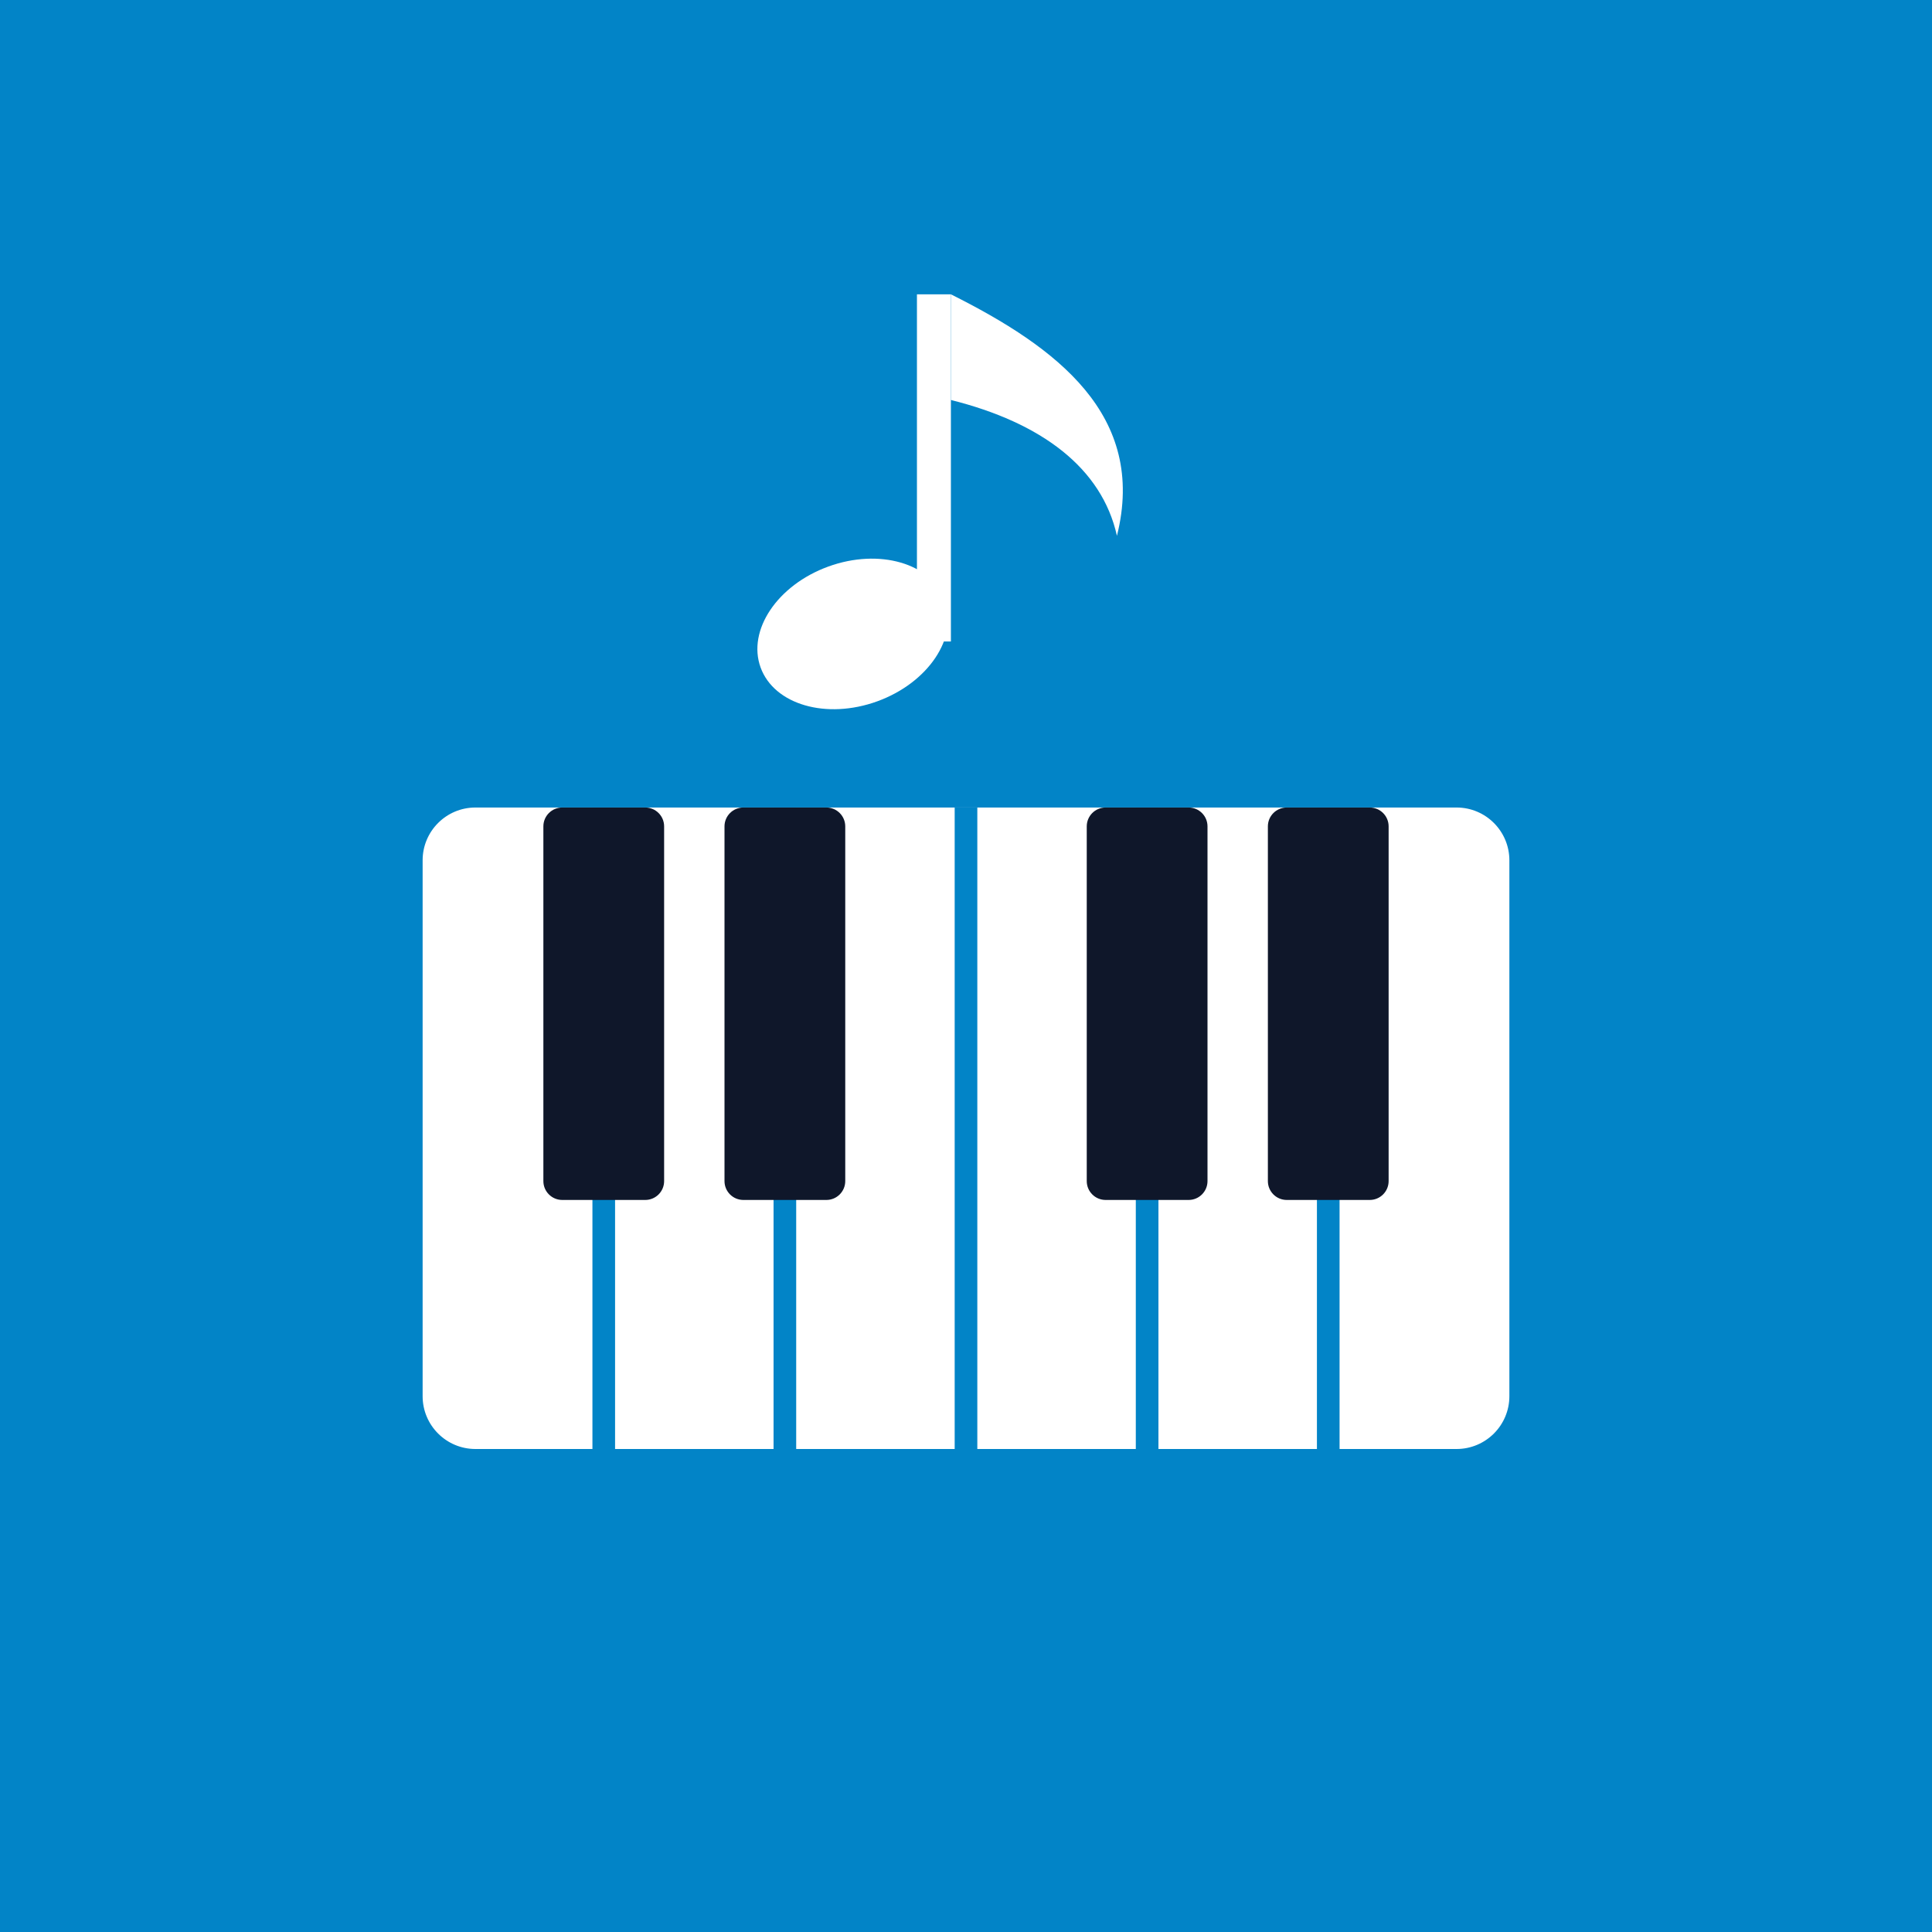
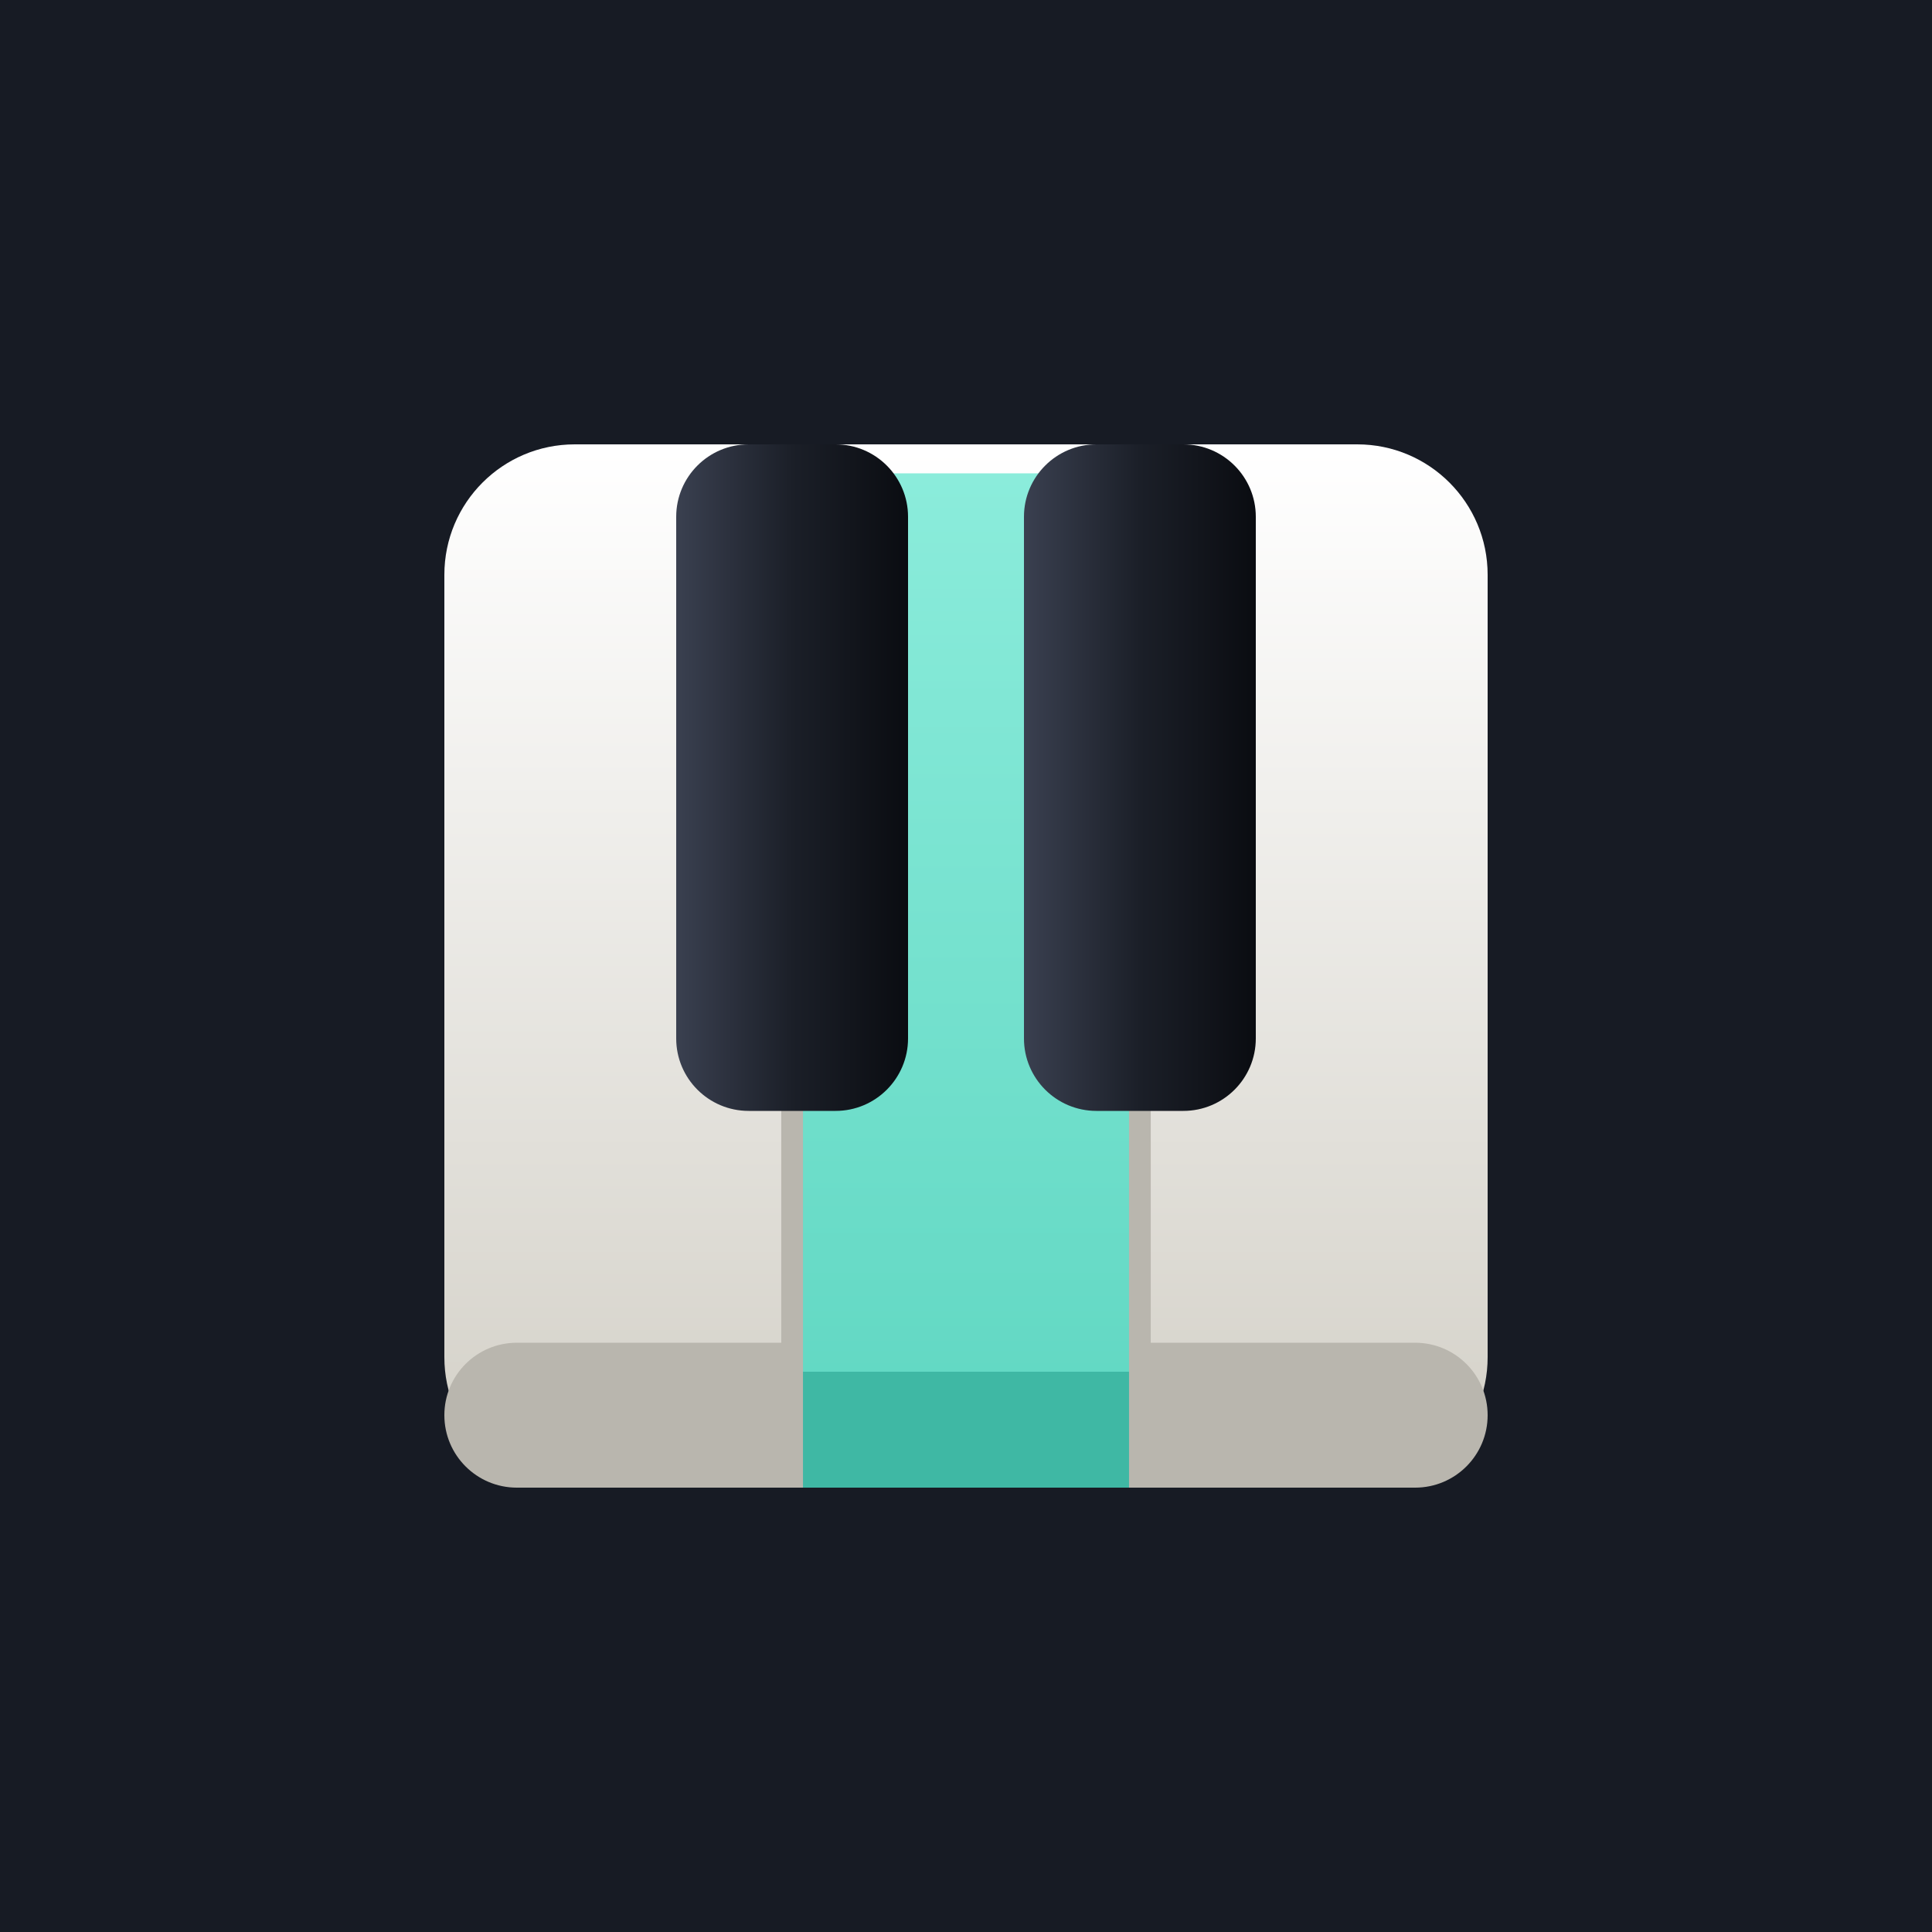
- <svg xmlns="http://www.w3.org/2000/svg" viewBox="0 0 512 512">
-   <rect width="512" height="512" fill="#0284c7" />
-   <rect x="112" y="214" width="288" height="170" rx="14" fill="#ffffff" />
-   <g stroke="#0284c7" stroke-width="6">
-     <line x1="160" y1="214" x2="160" y2="384" />
-     <line x1="208" y1="214" x2="208" y2="384" />
-     <line x1="256" y1="214" x2="256" y2="384" />
-     <line x1="304" y1="214" x2="304" y2="384" />
-     <line x1="352" y1="214" x2="352" y2="384" />
-   </g>
-   <g fill="#0f172a">
-     <rect x="144" y="214" width="32" height="104" rx="5" />
-     <rect x="192" y="214" width="32" height="104" rx="5" />
-     <rect x="288" y="214" width="32" height="104" rx="5" />
-     <rect x="336" y="214" width="32" height="104" rx="5" />
-   </g>
-   <g fill="#ffffff">
-     <ellipse cx="226" cy="168" rx="26" ry="19" transform="rotate(-20 226 168)" />
-     <rect x="243" y="78" width="9" height="92" />
-     <path d="M252 78 C280 92 304 110 296 142 C292 124 276 112 252 106 Z" />
+ <svg xmlns="http://www.w3.org/2000/svg" viewBox="0 0 96 96">
+   <defs>
+     <linearGradient id="w" x1="0" y1="0" x2="0" y2="1">
+       <stop offset="0" stop-color="#FFFFFF" />
+       <stop offset="1" stop-color="#D3D0C7" />
+     </linearGradient>
+     <linearGradient id="m" x1="0" y1="0" x2="0" y2="1">
+       <stop offset="0" stop-color="#8BECDB" />
+       <stop offset="1" stop-color="#5ED6C1" />
+     </linearGradient>
+     <linearGradient id="b" x1="0" y1="0" x2="1" y2="0">
+       <stop offset="0" stop-color="#3A4050" />
+       <stop offset="0.5" stop-color="#1B1F28" />
+       <stop offset="1" stop-color="#0A0C11" />
+     </linearGradient>
+   </defs>
+   <rect width="96" height="96" fill="#171B24" />
+   <g transform="translate(48 48) scale(0.72) translate(-48 -48)">
+     <rect x="12" y="12" width="72" height="72" rx="9" fill="url(#w)" />
+     <rect x="12" y="74" width="72" height="10" rx="5" fill="#B9B6AE" />
+     <rect x="36" y="14" width="24" height="70" fill="url(#m)" />
+     <rect x="36" y="76" width="24" height="8" fill="#3FB8A4" />
+     <path d="M36 12V84M60 12V84" stroke="#B9B6AE" stroke-width="1.5" />
+     <rect x="28" y="12" width="16" height="46" rx="5" fill="url(#b)" />
+     <rect x="52" y="12" width="16" height="46" rx="5" fill="url(#b)" />
  </g>
</svg>
